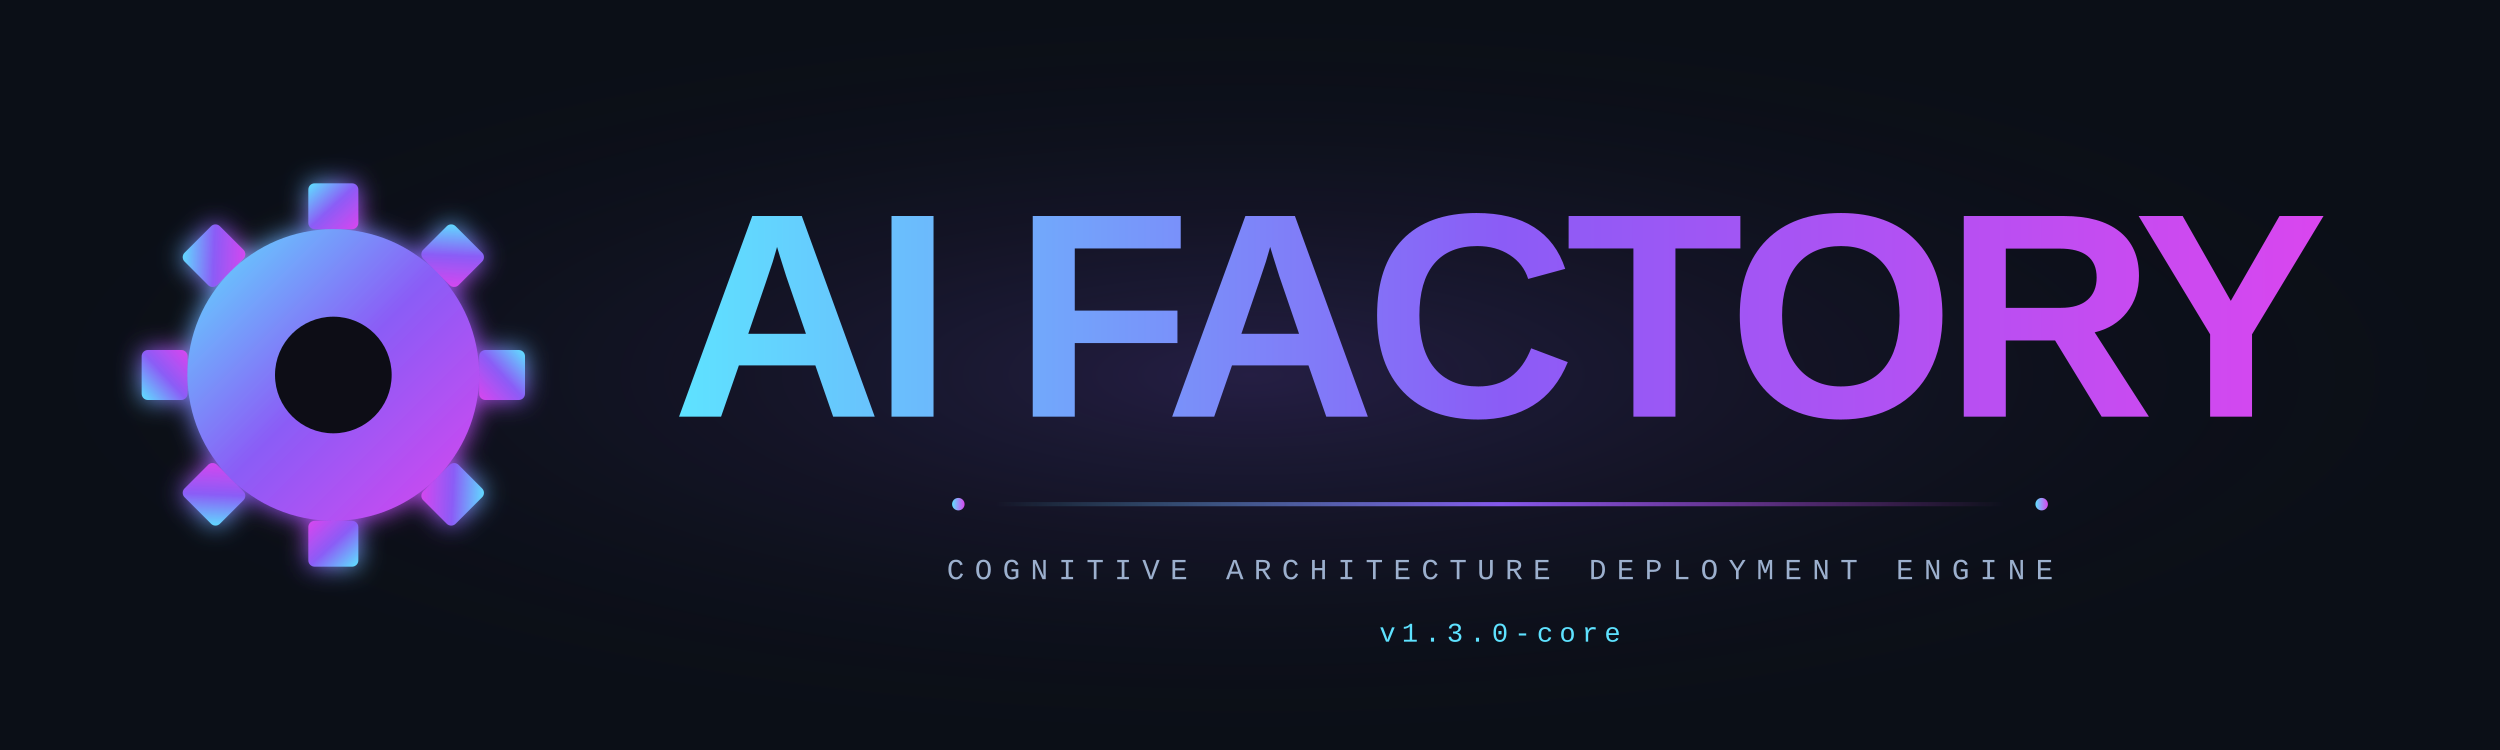
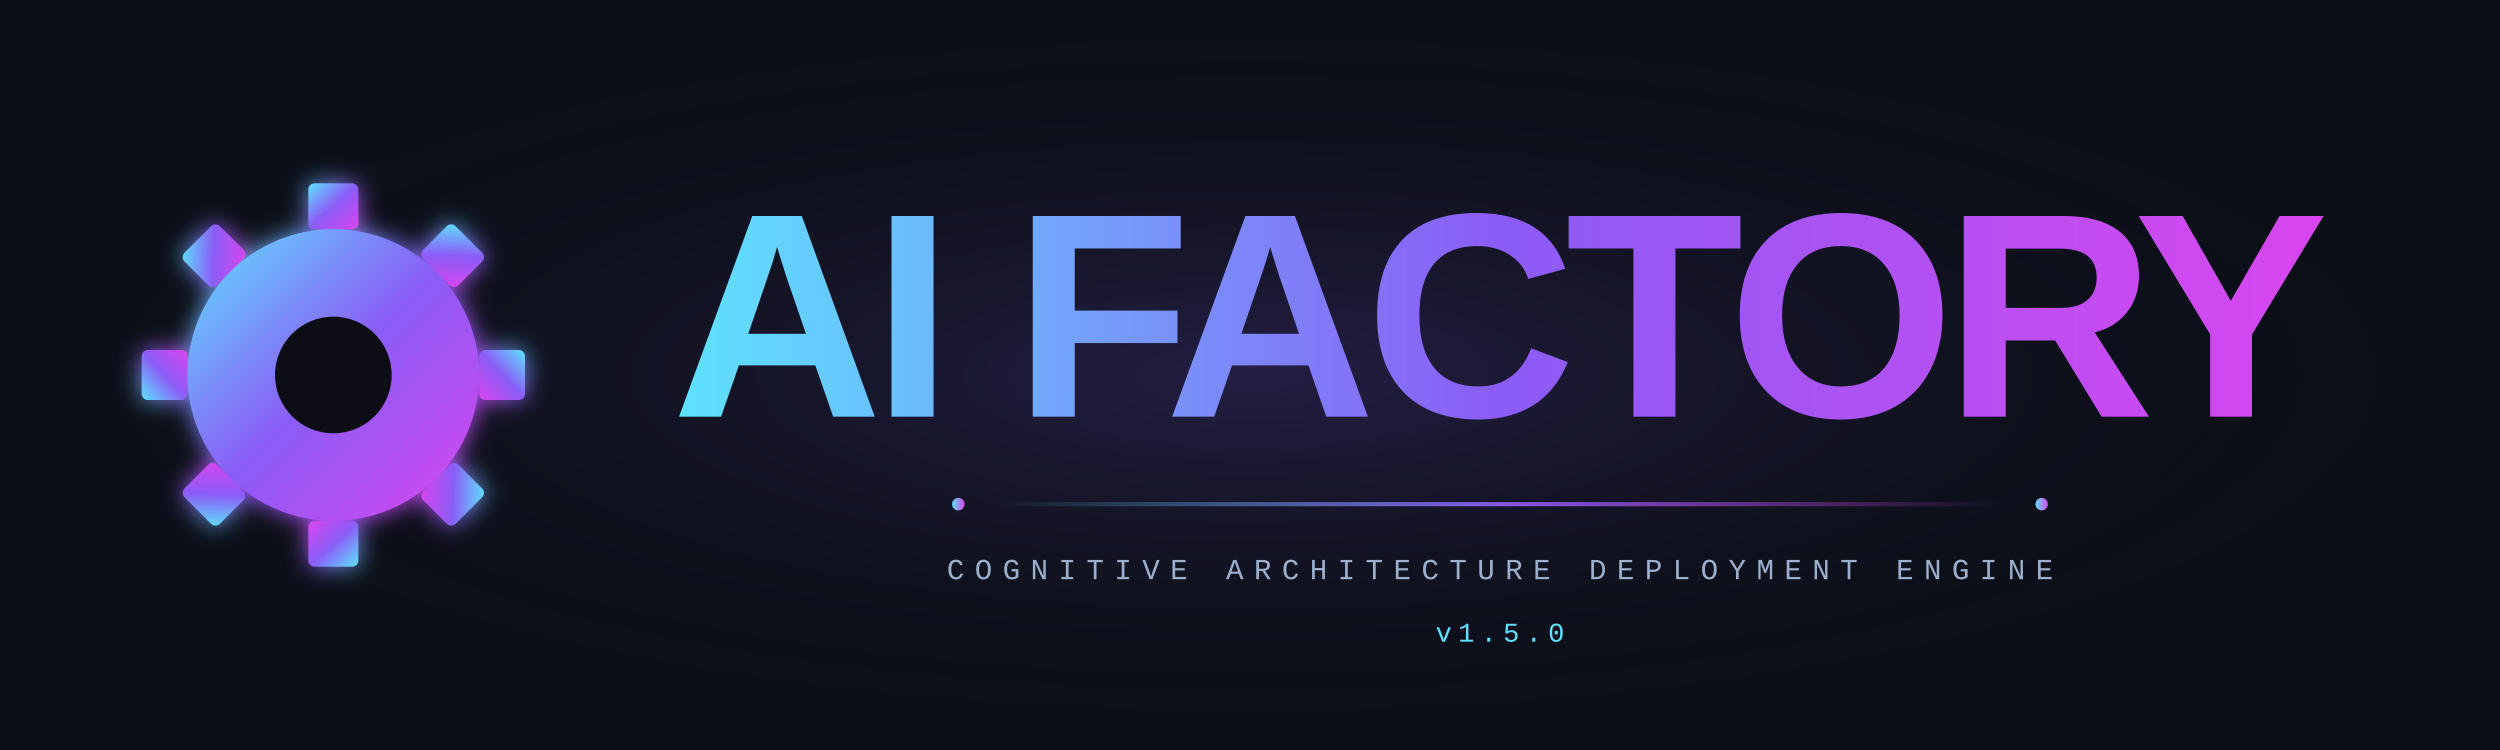
<svg xmlns="http://www.w3.org/2000/svg" viewBox="0 0 1200 360" width="1200" height="360" role="img" aria-label="AI Factory — Cognitive Architecture Deployment Engine">
  <defs>
    <linearGradient id="title" x1="0%" y1="0%" x2="100%" y2="0%">
      <stop offset="0%" stop-color="#5EE2FF">
        <animate attributeName="stop-color" values="#5EE2FF;#4F8CFF;#8B5CF6;#D946EF;#5EE2FF" dur="8s" repeatCount="indefinite" />
      </stop>
      <stop offset="50%" stop-color="#8B5CF6">
        <animate attributeName="stop-color" values="#8B5CF6;#D946EF;#5EE2FF;#4F8CFF;#8B5CF6" dur="8s" repeatCount="indefinite" />
      </stop>
      <stop offset="100%" stop-color="#D946EF">
        <animate attributeName="stop-color" values="#D946EF;#5EE2FF;#4F8CFF;#8B5CF6;#D946EF" dur="8s" repeatCount="indefinite" />
      </stop>
    </linearGradient>
    <linearGradient id="gear" x1="0%" y1="0%" x2="100%" y2="100%">
      <stop offset="0%" stop-color="#5EE2FF" />
      <stop offset="50%" stop-color="#8B5CF6" />
      <stop offset="100%" stop-color="#D946EF" />
    </linearGradient>
    <linearGradient id="rule" x1="0%" y1="0%" x2="100%" y2="0%">
      <stop offset="0%" stop-color="#5EE2FF" stop-opacity="0" />
      <stop offset="50%" stop-color="#8B5CF6" stop-opacity="0.95" />
      <stop offset="100%" stop-color="#D946EF" stop-opacity="0" />
    </linearGradient>
    <linearGradient id="dot" x1="0%" y1="0%" x2="100%" y2="0%">
      <stop offset="0%" stop-color="#5EE2FF" />
      <stop offset="100%" stop-color="#D946EF" />
    </linearGradient>
    <radialGradient id="glow" cx="50%" cy="50%" r="50%">
      <stop offset="0%" stop-color="#8B5CF6" stop-opacity="0.20" />
      <stop offset="100%" stop-color="#0B0F17" stop-opacity="0" />
    </radialGradient>
    <filter id="softGlow" x="-20%" y="-20%" width="140%" height="140%">
      <feGaussianBlur stdDeviation="6" result="blur" />
      <feMerge>
        <feMergeNode in="blur" />
        <feMergeNode in="SourceGraphic" />
      </feMerge>
    </filter>
    <symbol id="gearShape" viewBox="-100 -100 200 200">
      <path fill="url(#gear)" d="         M -14 -86 L 14 -86 L 20 -64         A 66 66 0 0 1 42 -52 L 64 -64 L 86 -42 L 74 -20         A 66 66 0 0 1 86 14 L 86 14 L 86 14         L 86 -14 L 64 -20 A 66 66 0 0 1 52 -42 L 64 -64         Z" opacity="0" />
      <g>
        <g>
          <rect x="-12" y="-92" width="24" height="22" rx="3" fill="url(#gear)" />
          <rect x="-12" y="-92" width="24" height="22" rx="3" fill="url(#gear)" transform="rotate(45)" />
          <rect x="-12" y="-92" width="24" height="22" rx="3" fill="url(#gear)" transform="rotate(90)" />
          <rect x="-12" y="-92" width="24" height="22" rx="3" fill="url(#gear)" transform="rotate(135)" />
          <rect x="-12" y="-92" width="24" height="22" rx="3" fill="url(#gear)" transform="rotate(180)" />
          <rect x="-12" y="-92" width="24" height="22" rx="3" fill="url(#gear)" transform="rotate(225)" />
          <rect x="-12" y="-92" width="24" height="22" rx="3" fill="url(#gear)" transform="rotate(270)" />
          <rect x="-12" y="-92" width="24" height="22" rx="3" fill="url(#gear)" transform="rotate(315)" />
        </g>
        <circle cx="0" cy="0" r="70" fill="url(#gear)" />
        <circle cx="0" cy="0" r="28" fill="#0B0F17" />
      </g>
    </symbol>
  </defs>
  <rect width="100%" height="100%" fill="#0B0F17" />
  <rect width="100%" height="100%" fill="url(#glow)" />
  <g transform="translate(160 180)" filter="url(#softGlow)">
    <g>
      <use href="#gearShape" width="200" height="200" x="-100" y="-100" />
      <animateTransform attributeName="transform" attributeType="XML" type="rotate" from="0" to="360" dur="18s" repeatCount="indefinite" />
    </g>
  </g>
  <g font-family="-apple-system, 'SF Pro Display', 'Segoe UI', 'Helvetica Neue', Arial, sans-serif">
    <text x="720" y="200" text-anchor="middle" font-weight="900" font-size="140" letter-spacing="-5" fill="url(#title)">AI FACTORY</text>
  </g>
  <g transform="translate(720 242)">
    <circle cx="-260" cy="0" r="3" fill="url(#dot)" />
    <rect x="-242" y="-1" width="484" height="2" fill="url(#rule)" />
    <circle cx="260" cy="0" r="3" fill="url(#dot)" />
  </g>
  <text x="720" y="278" text-anchor="middle" font-family="ui-monospace, 'SF Mono', Menlo, Consolas, 'Liberation Mono', monospace" font-size="14" letter-spacing="5" fill="#9CB0CE">COGNITIVE ARCHITECTURE DEPLOYMENT ENGINE</text>
-   <text x="720" y="308" text-anchor="middle" font-family="ui-monospace, 'SF Mono', Menlo, Consolas, 'Liberation Mono', monospace" font-size="13" letter-spacing="3" fill="#5EE2FF">v1.3.0-core</text>
+   <text x="720" y="308" text-anchor="middle" font-family="ui-monospace, 'SF Mono', Menlo, Consolas, 'Liberation Mono', monospace" font-size="13" letter-spacing="3" fill="#5EE2FF">v1.5.0</text>
</svg>
